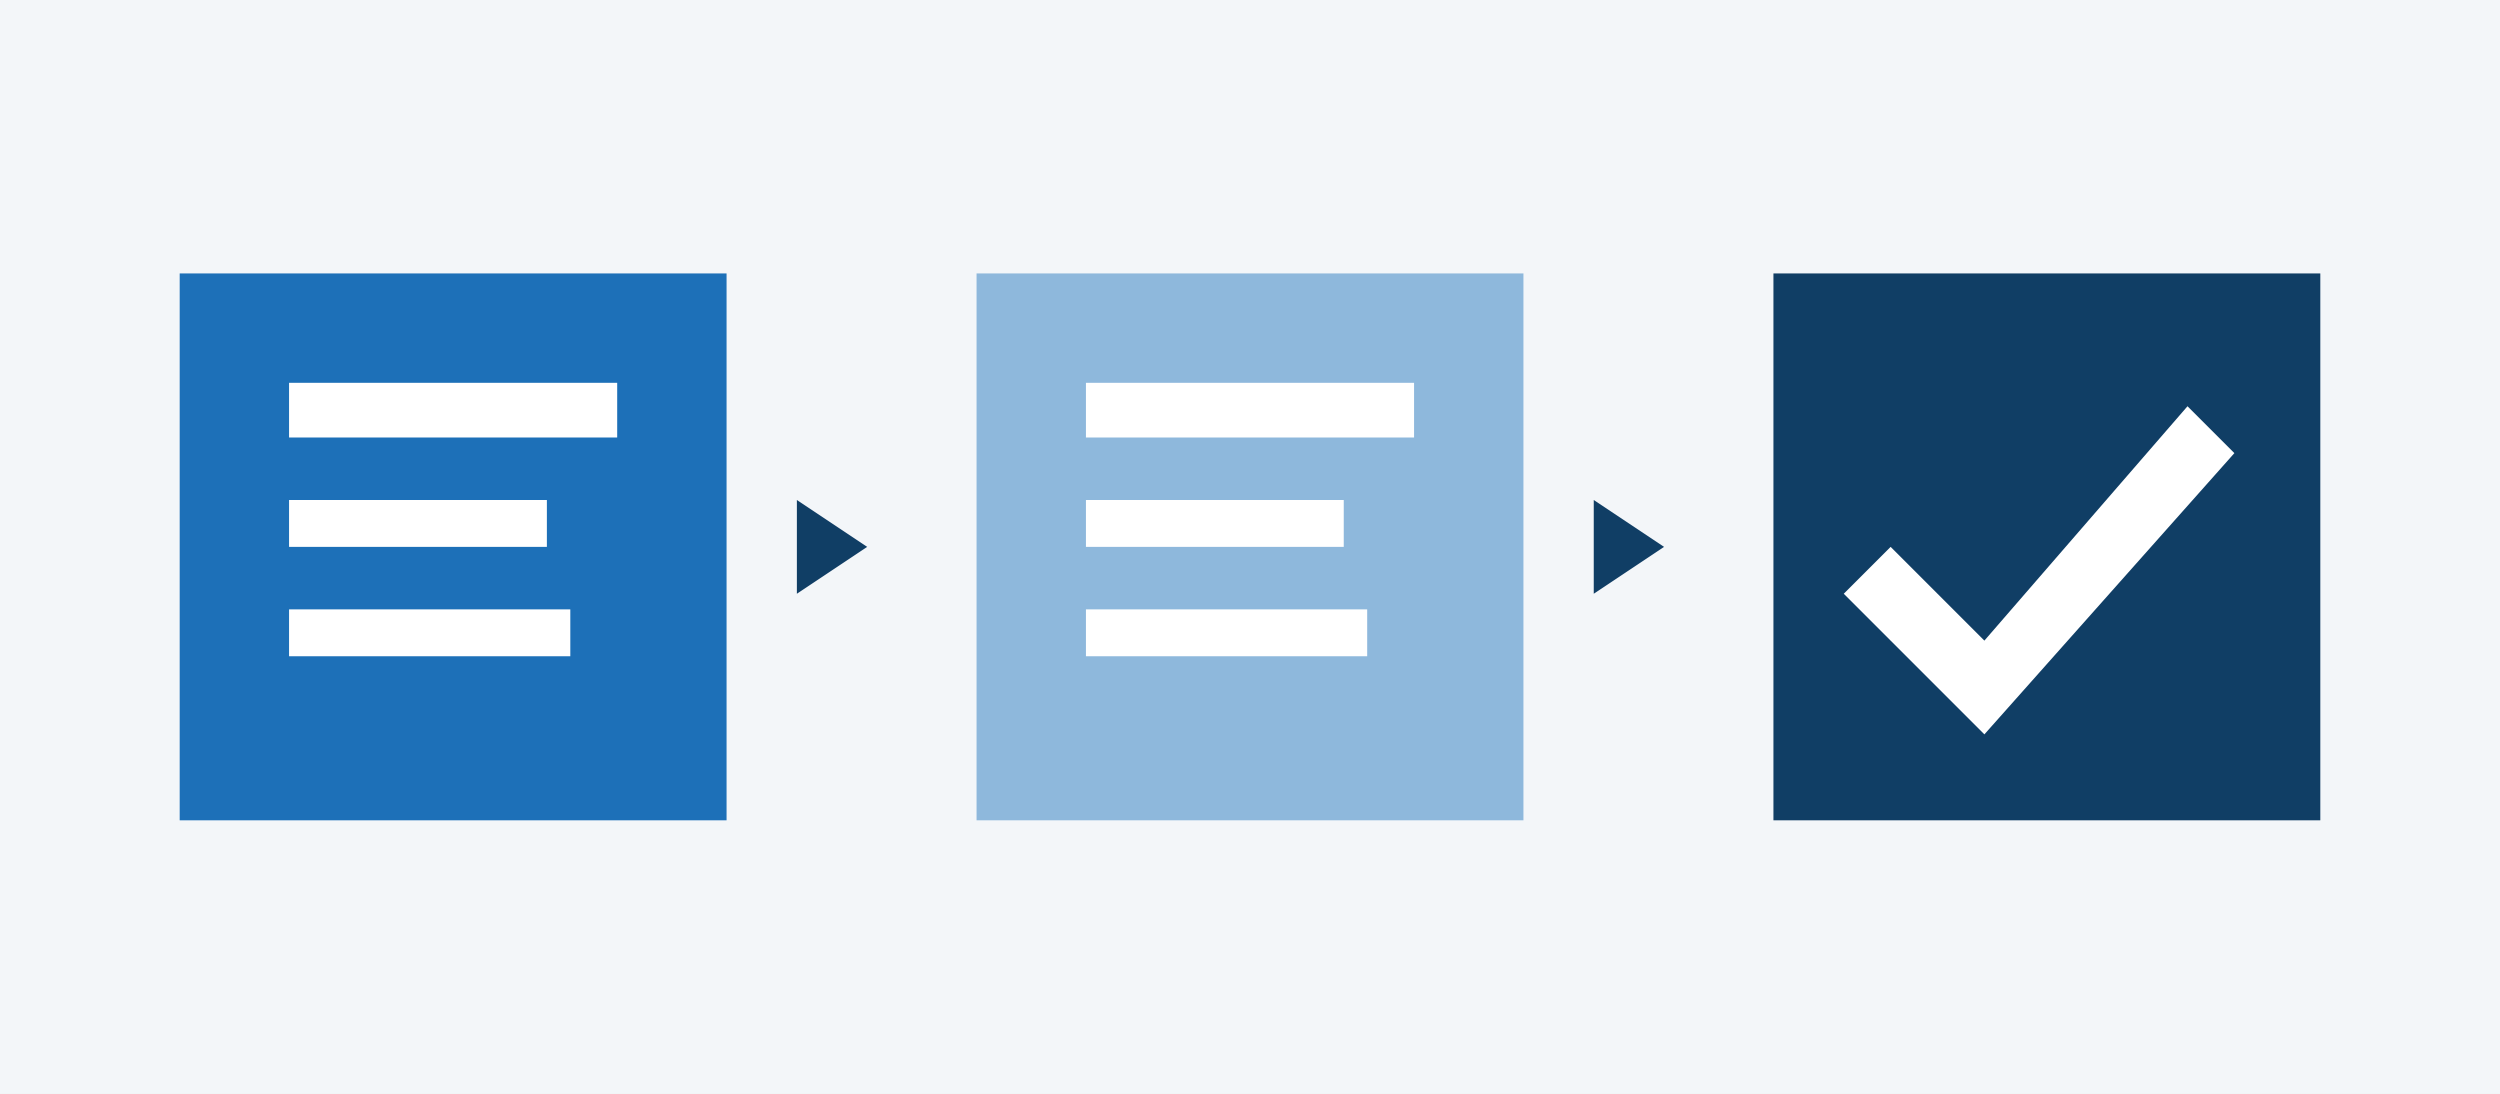
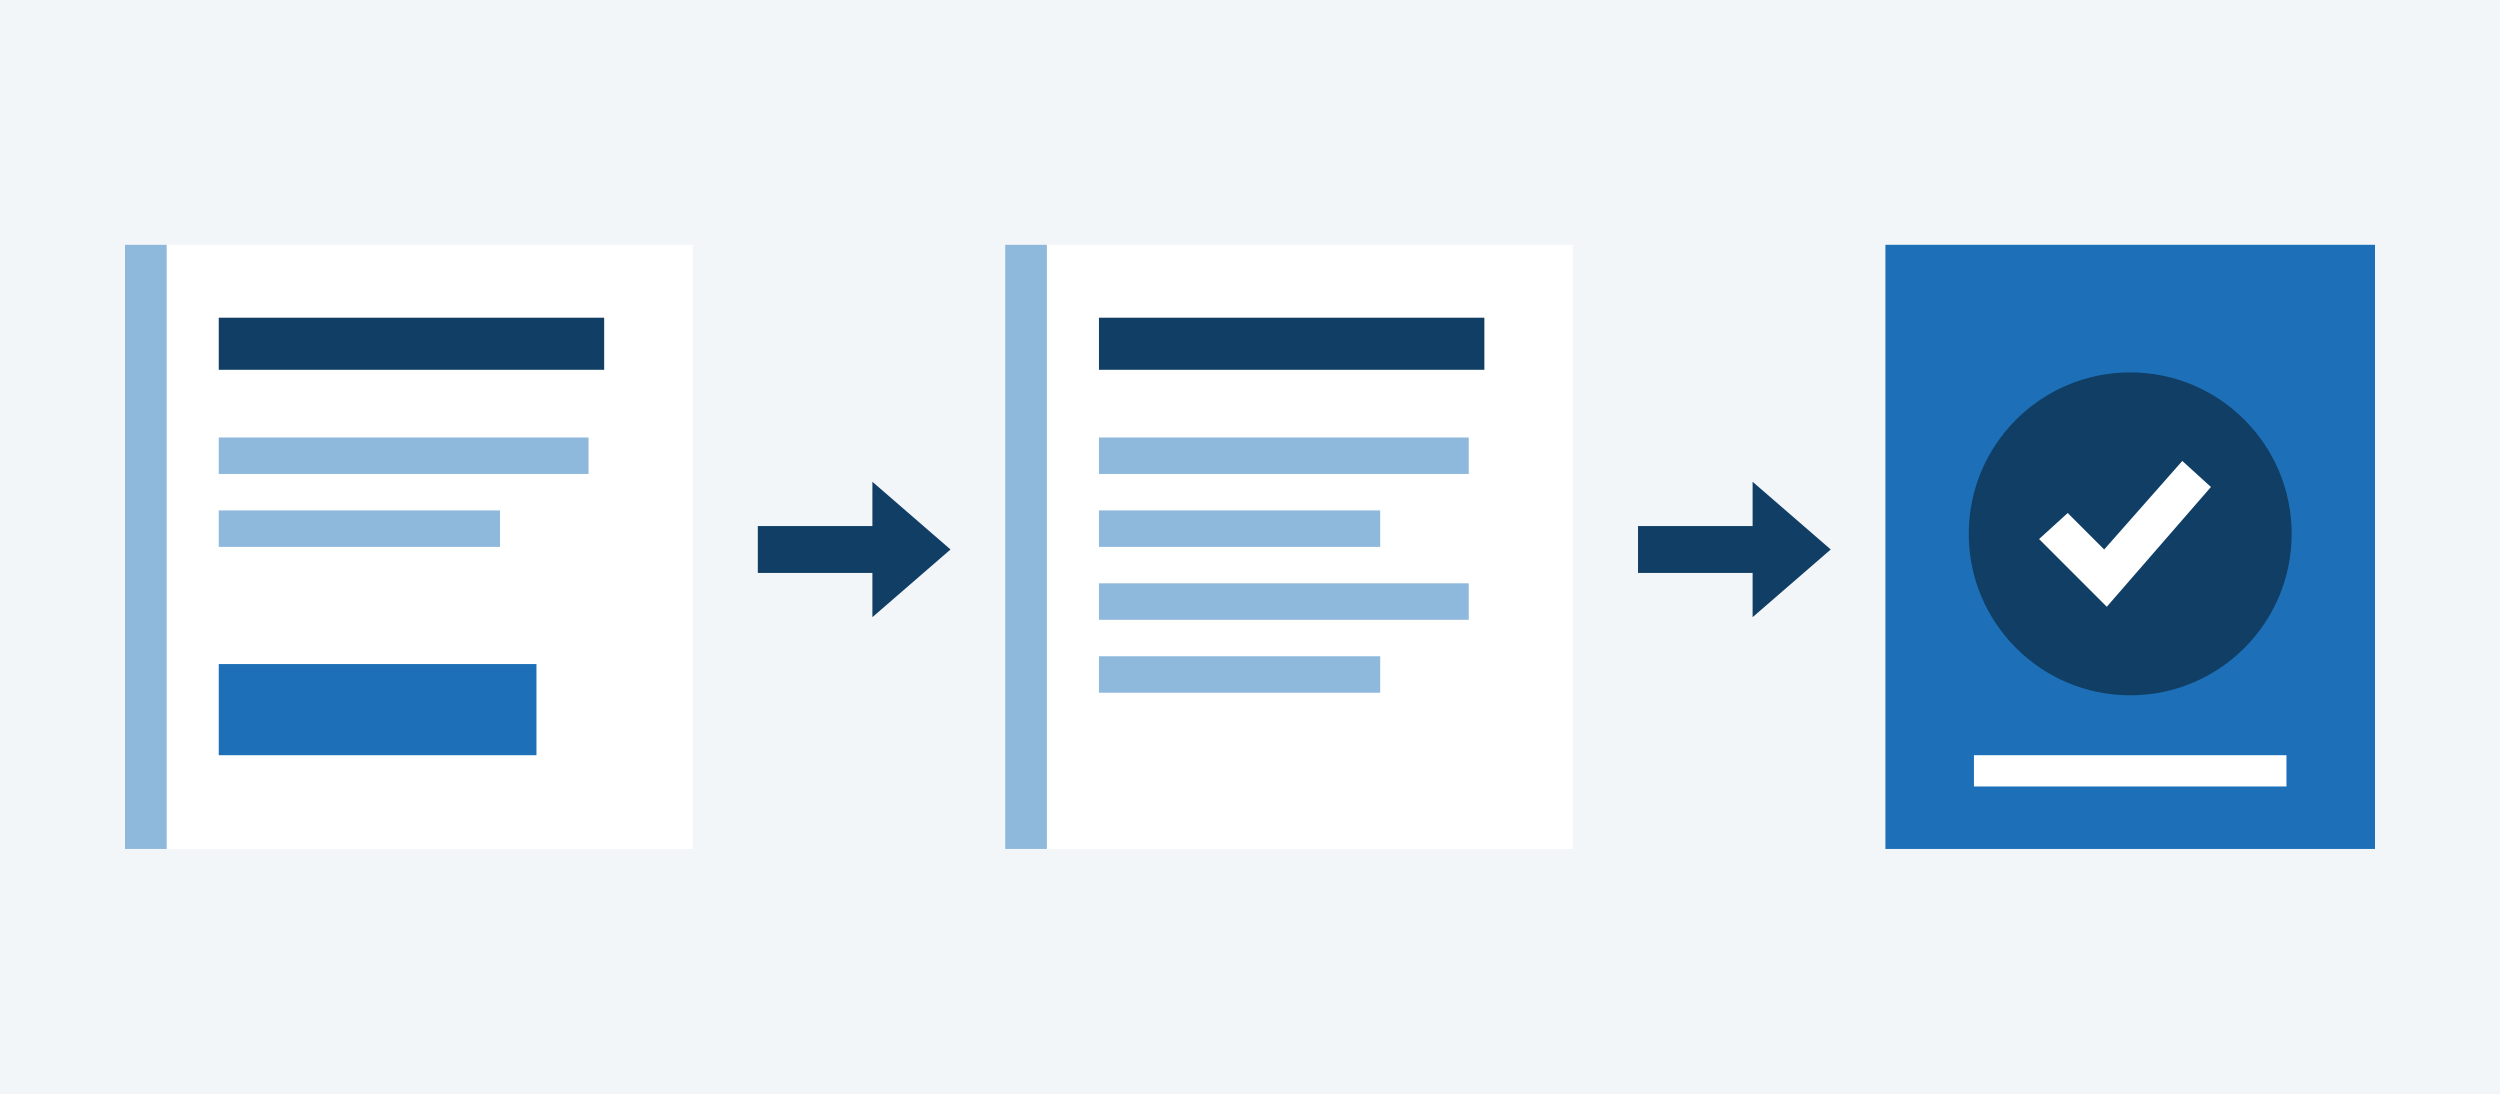
- <svg xmlns="http://www.w3.org/2000/svg" viewBox="0 0 320 140">
-   <path fill="#f3f6f9" d="M0 0h320v140H0z" />
-   <path fill="#1d70b8" d="M23 35h70v70H23z" />
-   <path fill="#8eb8dc" d="M125 35h70v70h-70z" />
-   <path fill="#103e65" d="M227 35h70v70h-70z" />
-   <path fill="#fff" d="M37 49h42v7H37zM37 64h33v6H37zM37 78h36v6H37zM139 49h42v7h-42zM139 64h33v6h-33zM139 78h36v6h-36z" />
-   <path fill="#fff" d="m242 70 12 12 26-30 6 6-32 36-18-18z" />
-   <path fill="#103e65" d="m102 64 9 6-9 6zM204 64l9 6-9 6z" />
+ <svg xmlns="http://www.w3.org/2000/svg" viewBox="0 0 320 140" width="320" height="140" role="img" aria-labelledby="category-patterns-title category-patterns-description">
+   <rect x="0" y="0" width="320" height="140" fill="#F3F6F9" />
+   <g transform="translate(0 16.6667) scale(0.3333333)">
+     <rect x="48" y="44" width="218" height="232" fill="#FFFFFF" />
+     <rect x="48" y="44" width="16" height="232" fill="#8EB8DC" />
+     <rect x="84" y="72" width="148" height="20" fill="#103E65" />
+     <rect x="84" y="118" width="142" height="14" fill="#8EB8DC" />
+     <rect x="84" y="146" width="108" height="14" fill="#8EB8DC" />
+     <rect x="84" y="205" width="122" height="35" fill="#1D70B8" />
+     <path d="M291 152h44v-17l30 26-30 26v-17H291z" fill="#103E65" />
+     <rect x="386" y="44" width="218" height="232" fill="#FFFFFF" />
+     <rect x="386" y="44" width="16" height="232" fill="#8EB8DC" />
+     <rect x="422" y="72" width="148" height="20" fill="#103E65" />
+     <rect x="422" y="118" width="142" height="14" fill="#8EB8DC" />
+     <rect x="422" y="146" width="108" height="14" fill="#8EB8DC" />
+     <rect x="422" y="174" width="142" height="14" fill="#8EB8DC" />
+     <rect x="422" y="202" width="108" height="14" fill="#8EB8DC" />
+     <path d="M629 152h44v-17l30 26-30 26v-17H629z" fill="#103E65" />
+     <rect x="724" y="44" width="188" height="232" fill="#1D70B8" />
+     <circle cx="818" cy="155" r="62" fill="#103E65" />
+     <g transform="translate(794 123) scale(1.0)">
+       <path d="M0 24 14 38 44 4 55 14 15 60-11 34Z" fill="#FFFFFF" />
+     </g>
+     <rect x="758" y="240" width="120" height="12" fill="#FFFFFF" />
+   </g>
</svg>
